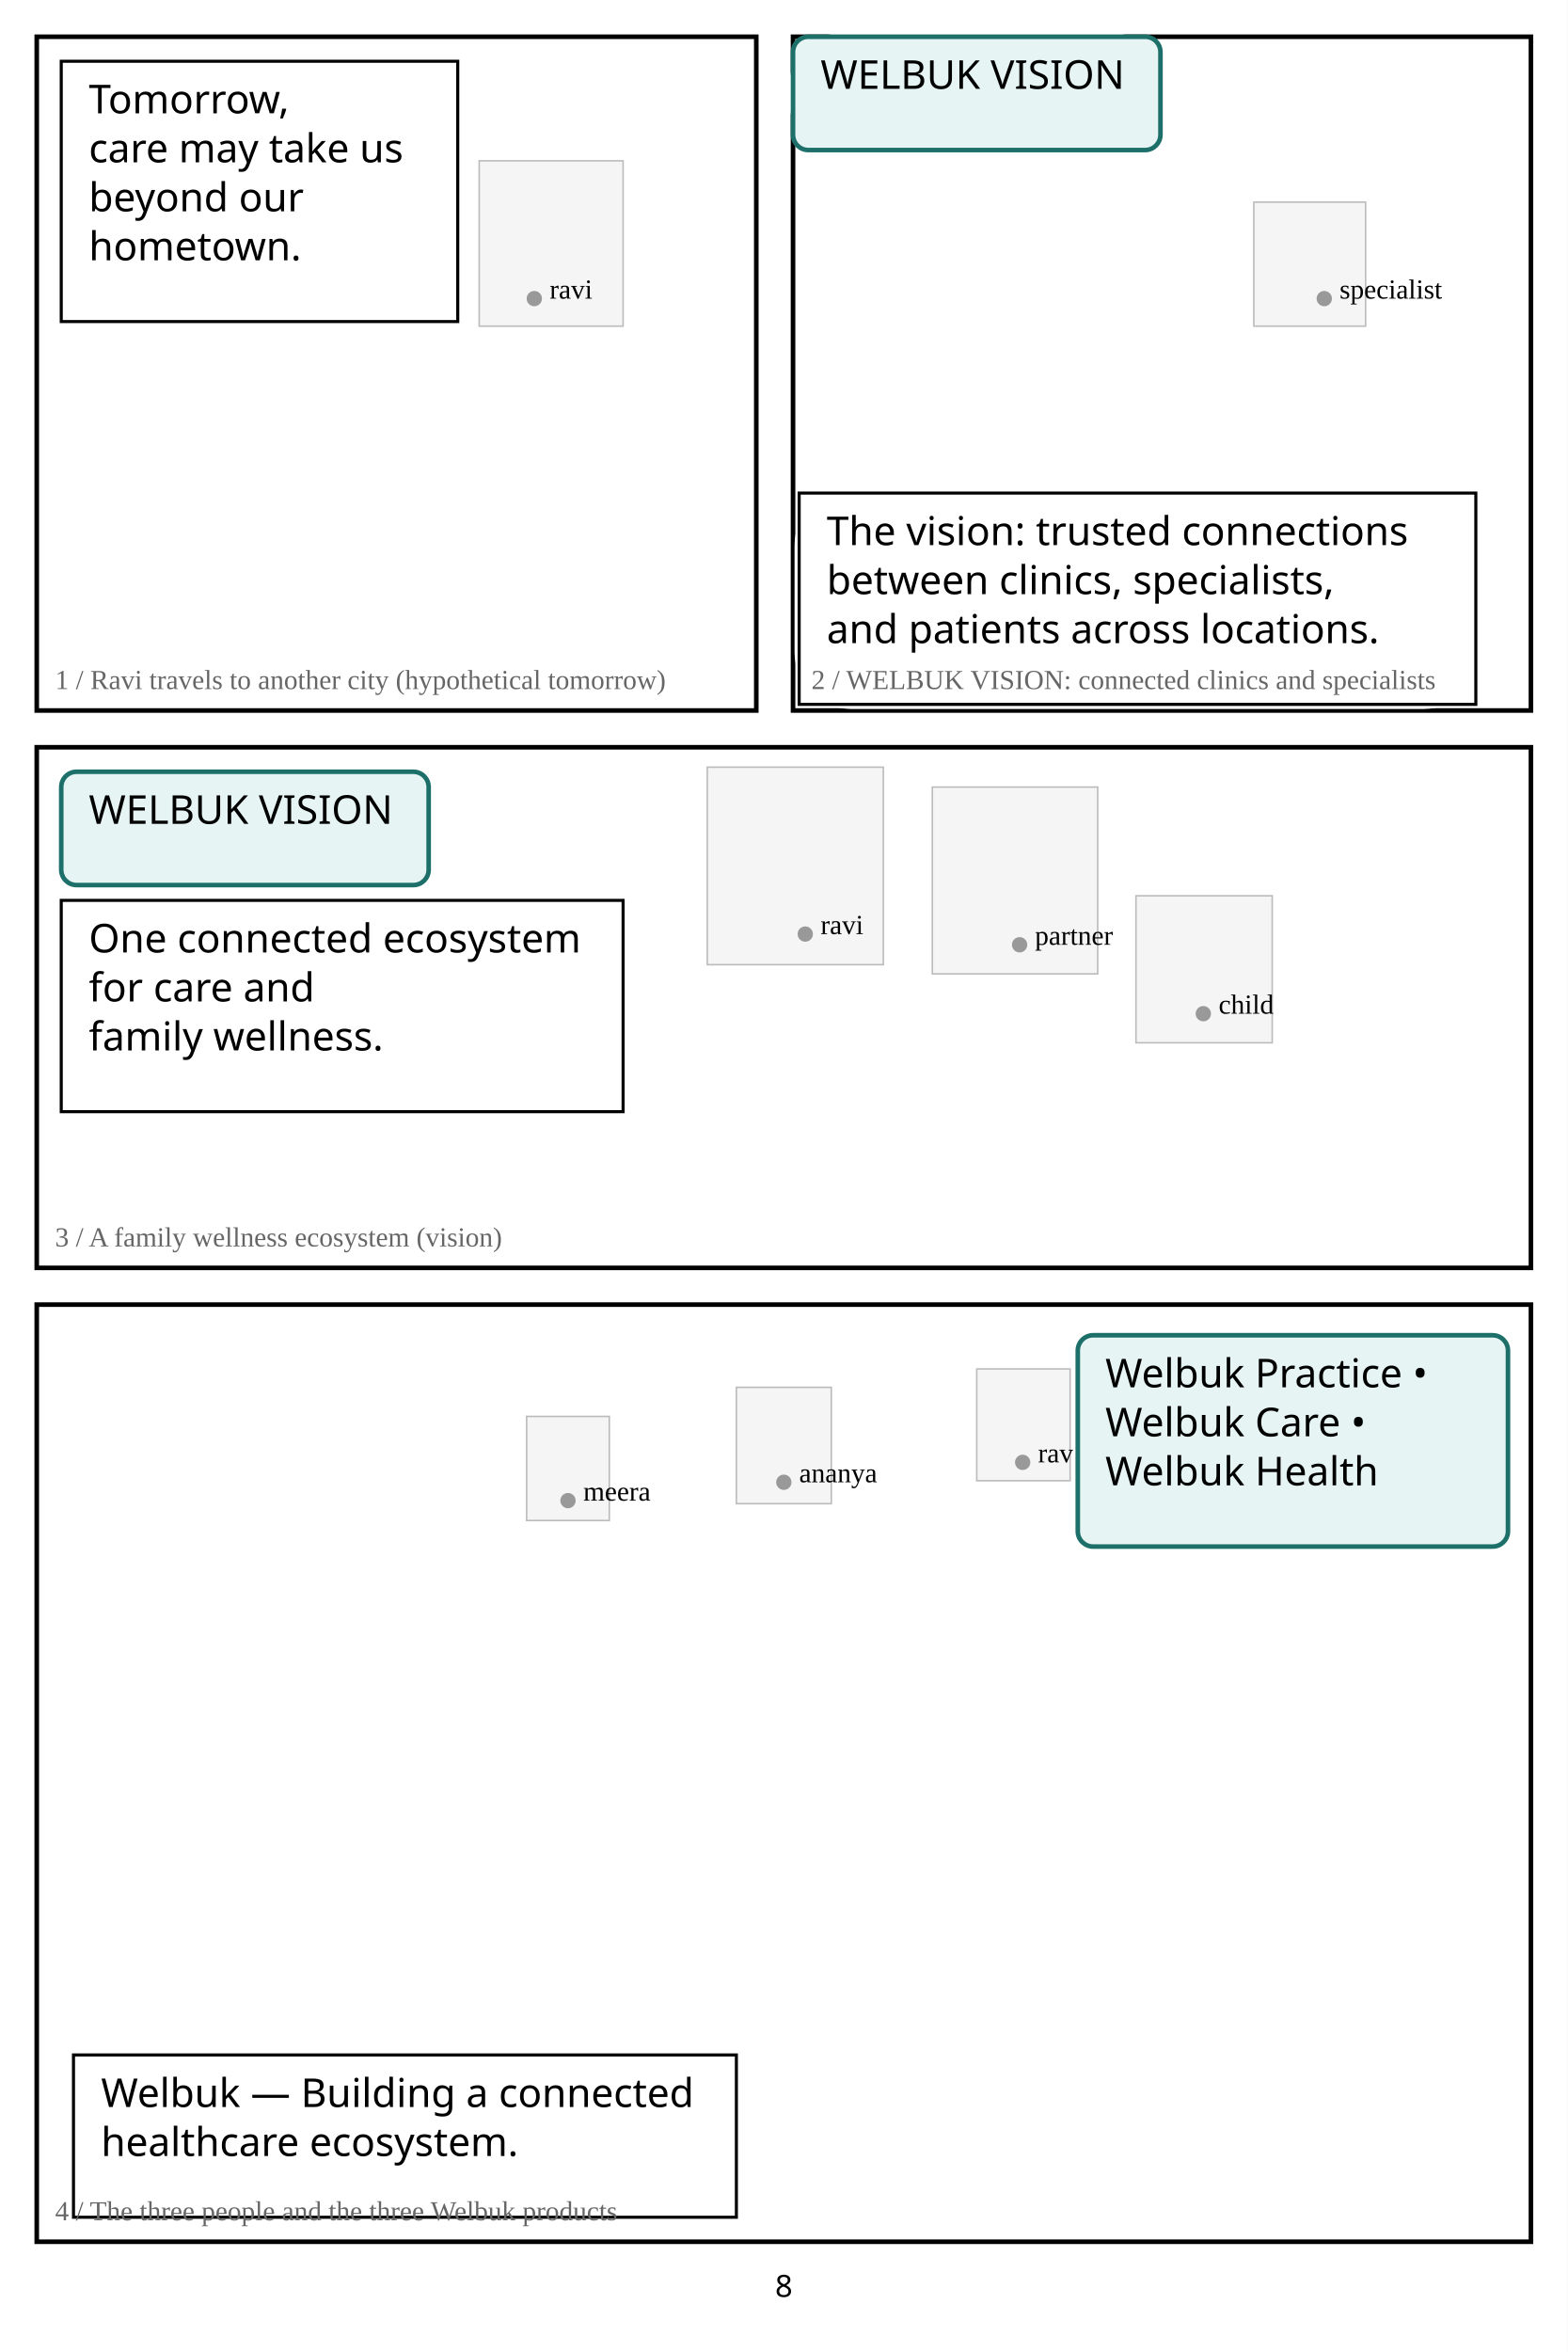
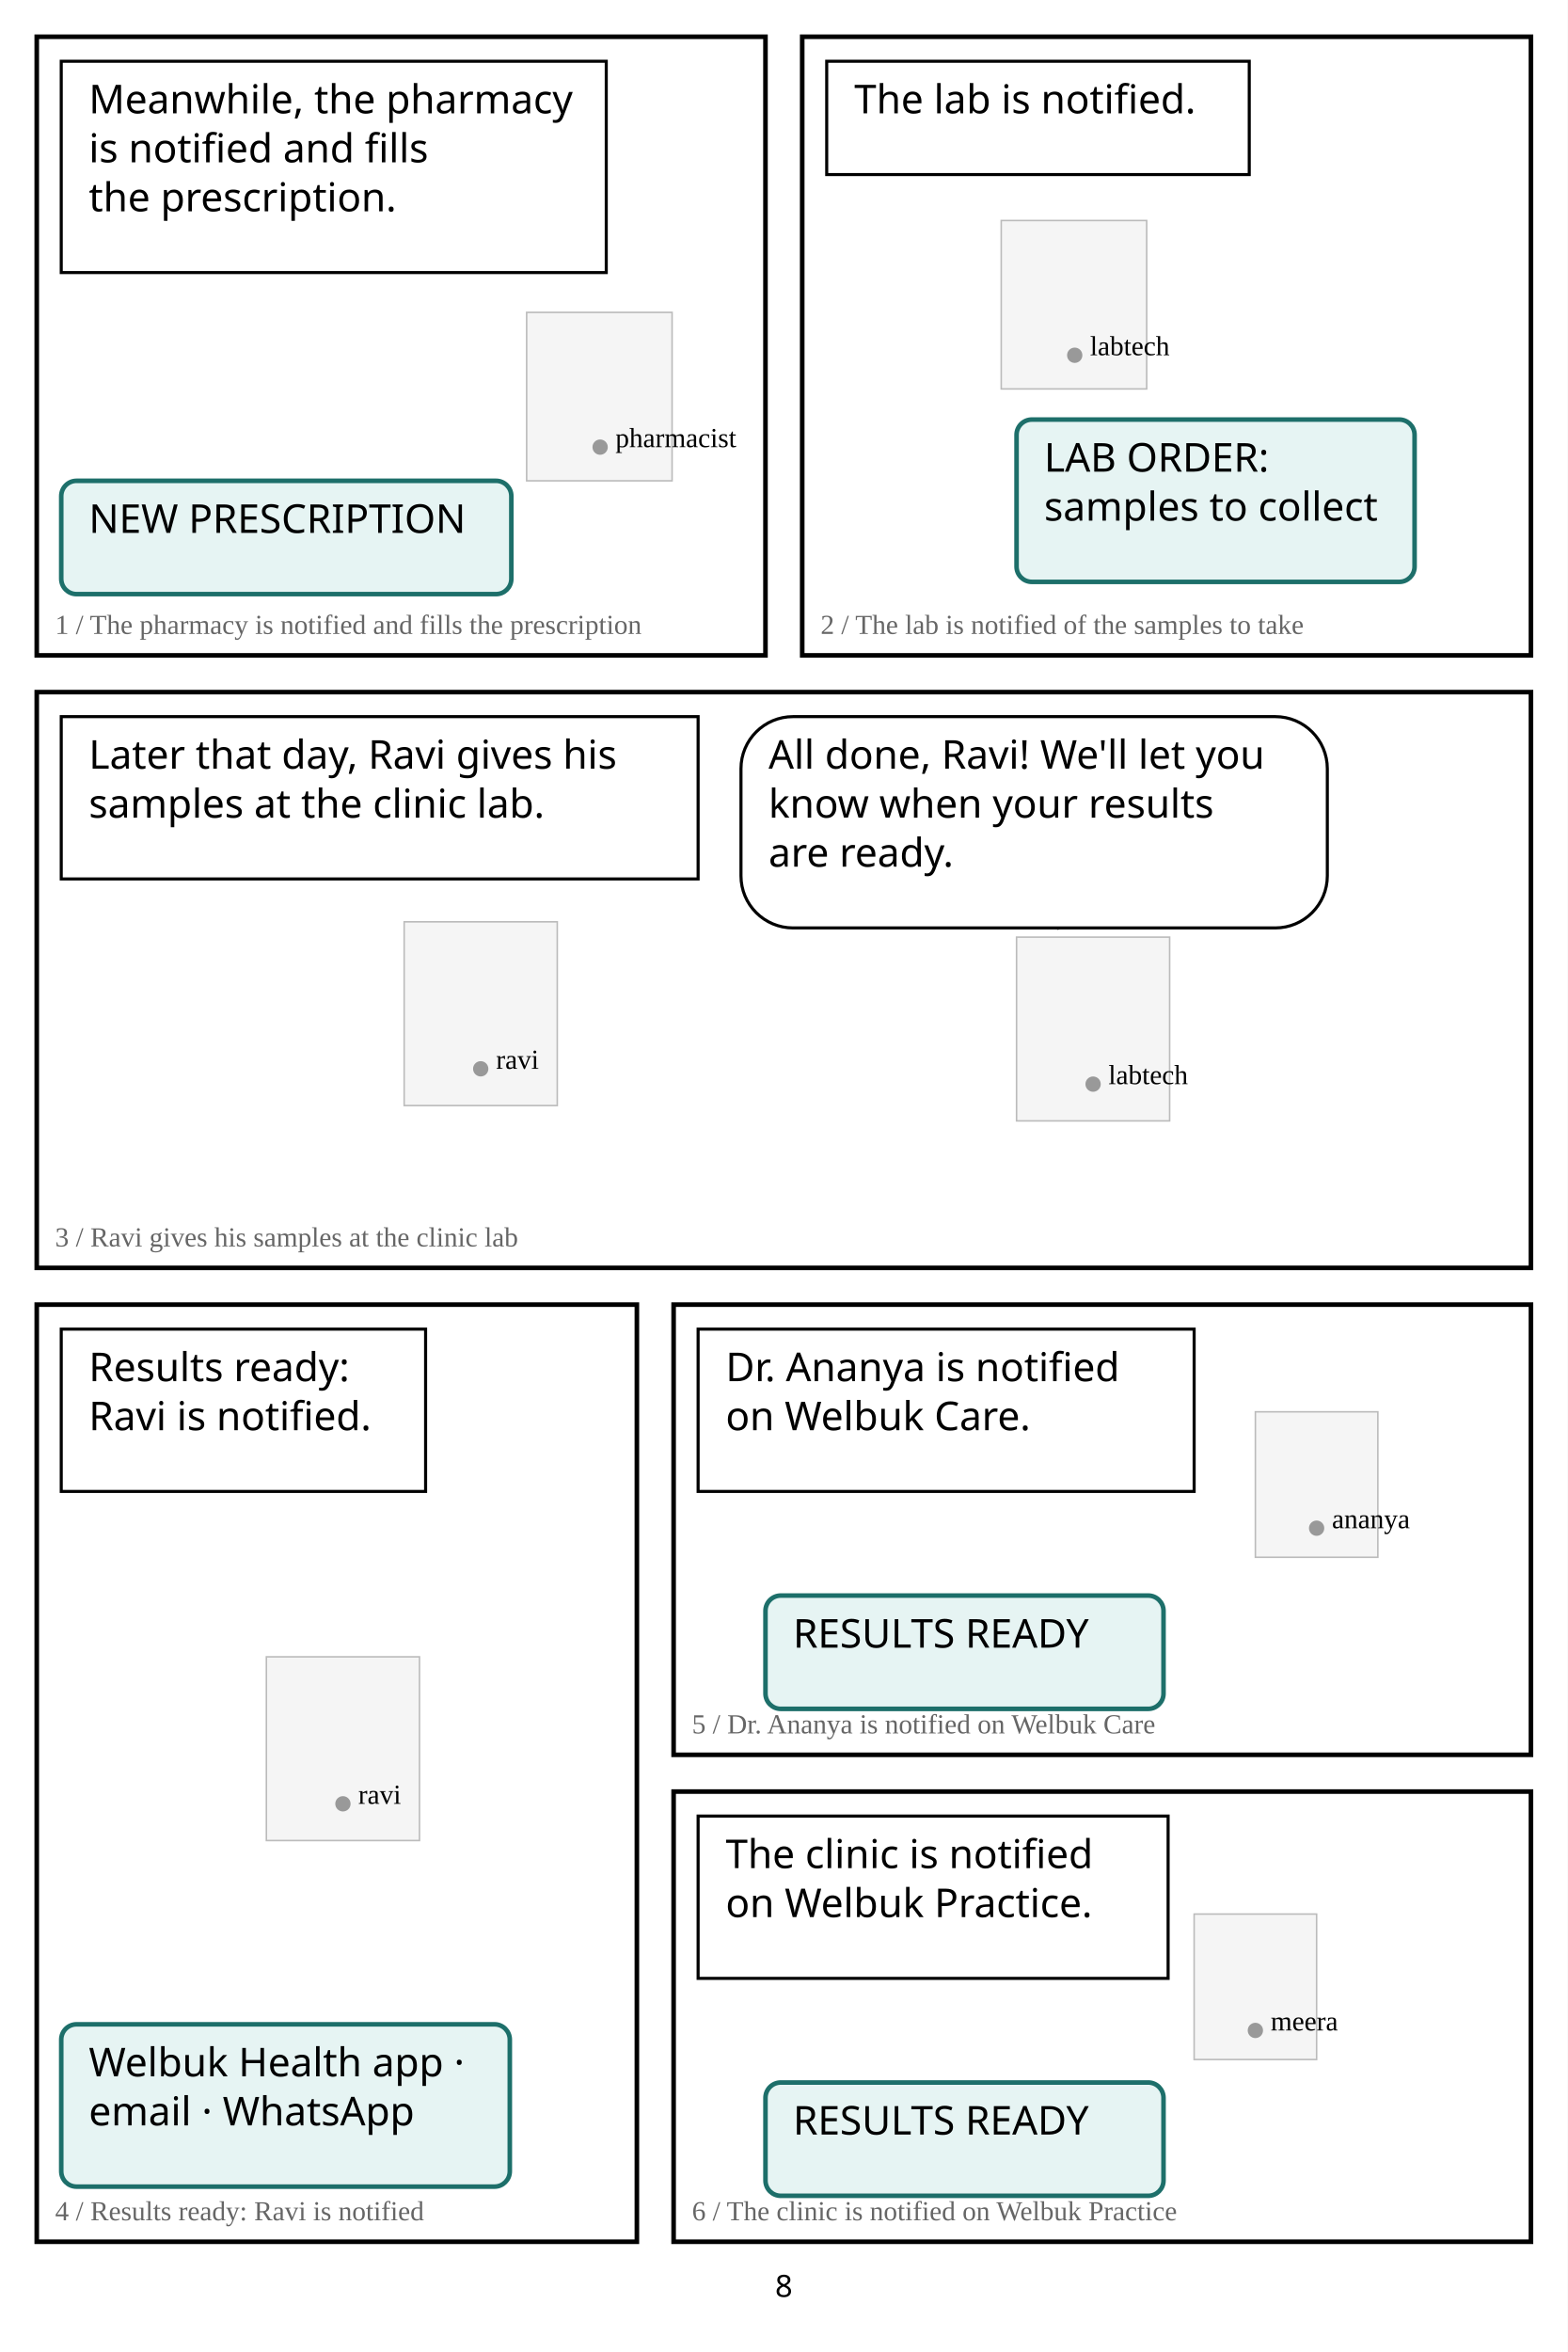
<svg xmlns="http://www.w3.org/2000/svg" width="1024" height="1536" viewBox="0 0 1024 1536">
  <rect width="1024" height="1536" fill="white" />
-   <rect x="313" y="105" width="94" height="108" fill="#f5f5f5" stroke="#bbb" />
-   <circle cx="349" cy="195" r="5" fill="#999" />
-   <text x="359" y="195" font-size="18">ravi</text>
-   <rect x="24" y="24" width="470" height="440" fill="none" stroke="black" stroke-width="3" />
-   <rect x="40" y="40" width="259" height="170" rx="34" fill="white" stroke="white" stroke-width="6" />
-   <rect x="40" y="40" width="259" height="170" fill="white" stroke="black" stroke-width="2" />
-   <text x="58" y="74" font-family="Meiryo,MS Gothic,sans-serif" font-size="26" fill="black">Tomorrow, </text>
-   <text x="58" y="106" font-family="Meiryo,MS Gothic,sans-serif" font-size="26" fill="black">care may take us </text>
-   <text x="58" y="138" font-family="Meiryo,MS Gothic,sans-serif" font-size="26" fill="black">beyond our </text>
-   <text x="58" y="170" font-family="Meiryo,MS Gothic,sans-serif" font-size="26" fill="black">hometown.</text>
-   <text x="36" y="450" font-size="18" fill="#666">1 / Ravi travels to another city (hypothetical tomorrow)</text>
-   <rect x="819" y="132" width="73" height="81" fill="#f5f5f5" stroke="#bbb" />
-   <circle cx="865" cy="195" r="5" fill="#999" />
-   <text x="875" y="195" font-size="18">specialist</text>
-   <rect x="518" y="24" width="482" height="440" fill="none" stroke="black" stroke-width="3" />
-   <rect x="518" y="24" width="240" height="74" rx="34" fill="white" stroke="white" stroke-width="6" />
-   <rect x="522" y="322" width="442" height="138" rx="34" fill="white" stroke="white" stroke-width="6" />
-   <rect x="518" y="24" width="240" height="74" rx="10" fill="#e6f4f3" stroke="#1d6f6a" stroke-width="3" />
-   <text x="536" y="58" font-family="Meiryo,MS Gothic,sans-serif" font-size="26" fill="black">WELBUK VISION</text>
-   <rect x="522" y="322" width="442" height="138" fill="white" stroke="black" stroke-width="2" />
-   <text x="540" y="356" font-family="Meiryo,MS Gothic,sans-serif" font-size="26" fill="black">The vision: trusted connections </text>
-   <text x="540" y="388" font-family="Meiryo,MS Gothic,sans-serif" font-size="26" fill="black">between clinics, specialists, </text>
-   <text x="540" y="420" font-family="Meiryo,MS Gothic,sans-serif" font-size="26" fill="black">and patients across locations.</text>
-   <text x="530" y="450" font-size="18" fill="#666">2 / WELBUK VISION: connected clinics and specialists</text>
-   <rect x="462" y="501" width="115" height="129" fill="#f5f5f5" stroke="#bbb" />
-   <circle cx="526" cy="610" r="5" fill="#999" />
-   <text x="536" y="610" font-size="18">ravi</text>
-   <rect x="609" y="514" width="108" height="122" fill="#f5f5f5" stroke="#bbb" />
-   <circle cx="666" cy="617" r="5" fill="#999" />
-   <text x="676" y="617" font-size="18">partner</text>
-   <rect x="742" y="585" width="89" height="96" fill="#f5f5f5" stroke="#bbb" />
-   <circle cx="786" cy="662" r="5" fill="#999" />
-   <text x="796" y="662" font-size="18">child</text>
-   <rect x="24" y="488" width="976" height="340" fill="none" stroke="black" stroke-width="3" />
-   <rect x="40" y="504" width="240" height="74" rx="34" fill="white" stroke="white" stroke-width="6" />
-   <rect x="40" y="588" width="367" height="138" rx="34" fill="white" stroke="white" stroke-width="6" />
-   <rect x="40" y="504" width="240" height="74" rx="10" fill="#e6f4f3" stroke="#1d6f6a" stroke-width="3" />
-   <text x="58" y="538" font-family="Meiryo,MS Gothic,sans-serif" font-size="26" fill="black">WELBUK VISION</text>
-   <rect x="40" y="588" width="367" height="138" fill="white" stroke="black" stroke-width="2" />
-   <text x="58" y="622" font-family="Meiryo,MS Gothic,sans-serif" font-size="26" fill="black">One connected ecosystem </text>
-   <text x="58" y="654" font-family="Meiryo,MS Gothic,sans-serif" font-size="26" fill="black">for care and </text>
-   <text x="58" y="686" font-family="Meiryo,MS Gothic,sans-serif" font-size="26" fill="black">family wellness.</text>
-   <text x="36" y="814" font-size="18" fill="#666">3 / A family wellness ecosystem (vision)</text>
-   <rect x="344" y="925" width="54" height="68" fill="#f5f5f5" stroke="#bbb" />
-   <circle cx="371" cy="980" r="5" fill="#999" />
-   <text x="381" y="980" font-size="18">meera</text>
-   <rect x="481" y="906" width="62" height="76" fill="#f5f5f5" stroke="#bbb" />
-   <circle cx="512" cy="968" r="5" fill="#999" />
-   <text x="522" y="968" font-size="18">ananya</text>
-   <rect x="638" y="894" width="61" height="73" fill="#f5f5f5" stroke="#bbb" />
-   <circle cx="668" cy="955" r="5" fill="#999" />
-   <text x="678" y="955" font-size="18">ravi</text>
-   <rect x="24" y="852" width="976" height="612" fill="none" stroke="black" stroke-width="3" />
-   <rect x="704" y="872" width="281" height="138" rx="34" fill="white" stroke="white" stroke-width="6" />
-   <rect x="48" y="1342" width="433" height="106" rx="34" fill="white" stroke="white" stroke-width="6" />
-   <rect x="704" y="872" width="281" height="138" rx="10" fill="#e6f4f3" stroke="#1d6f6a" stroke-width="3" />
-   <text x="722" y="906" font-family="Meiryo,MS Gothic,sans-serif" font-size="26" fill="black">Welbuk Practice • </text>
-   <text x="722" y="938" font-family="Meiryo,MS Gothic,sans-serif" font-size="26" fill="black">Welbuk Care • </text>
-   <text x="722" y="970" font-family="Meiryo,MS Gothic,sans-serif" font-size="26" fill="black">Welbuk Health</text>
-   <rect x="48" y="1342" width="433" height="106" fill="white" stroke="black" stroke-width="2" />
-   <text x="66" y="1376" font-family="Meiryo,MS Gothic,sans-serif" font-size="26" fill="black">Welbuk — Building a connected </text>
-   <text x="66" y="1408" font-family="Meiryo,MS Gothic,sans-serif" font-size="26" fill="black">healthcare ecosystem.</text>
-   <text x="36" y="1450" font-size="18" fill="#666">4 / The three people and the three Welbuk products</text>
+   <rect x="344" y="204" width="95" height="110" fill="#f5f5f5" stroke="#bbb" />
+   <circle cx="392" cy="292" r="5" fill="#999" />
+   <text x="402" y="292" font-size="18">pharmacist</text>
+   <rect x="24" y="24" width="476" height="404" fill="none" stroke="black" stroke-width="3" />
+   <rect x="40" y="40" width="356" height="138" rx="34" fill="white" stroke="white" stroke-width="6" />
+   <rect x="40" y="314" width="294" height="74" rx="34" fill="white" stroke="white" stroke-width="6" />
+   <rect x="40" y="40" width="356" height="138" fill="white" stroke="black" stroke-width="2" />
+   <text x="58" y="74" font-family="Meiryo,MS Gothic,sans-serif" font-size="26" fill="black">Meanwhile, the pharmacy </text>
+   <text x="58" y="106" font-family="Meiryo,MS Gothic,sans-serif" font-size="26" fill="black">is notified and fills </text>
+   <text x="58" y="138" font-family="Meiryo,MS Gothic,sans-serif" font-size="26" fill="black">the prescription.</text>
+   <rect x="40" y="314" width="294" height="74" rx="10" fill="#e6f4f3" stroke="#1d6f6a" stroke-width="3" />
+   <text x="58" y="348" font-family="Meiryo,MS Gothic,sans-serif" font-size="26" fill="black">NEW PRESCRIPTION</text>
+   <text x="36" y="414" font-size="18" fill="#666">1 / The pharmacy is notified and fills the prescription</text>
+   <rect x="654" y="144" width="95" height="110" fill="#f5f5f5" stroke="#bbb" />
+   <circle cx="702" cy="232" r="5" fill="#999" />
+   <text x="712" y="232" font-size="18">labtech</text>
+   <rect x="524" y="24" width="476" height="404" fill="none" stroke="black" stroke-width="3" />
+   <rect x="540" y="40" width="276" height="74" rx="34" fill="white" stroke="white" stroke-width="6" />
+   <rect x="664" y="274" width="260" height="106" rx="34" fill="white" stroke="white" stroke-width="6" />
+   <rect x="540" y="40" width="276" height="74" fill="white" stroke="black" stroke-width="2" />
+   <text x="558" y="74" font-family="Meiryo,MS Gothic,sans-serif" font-size="26" fill="black">The lab is notified.</text>
+   <rect x="664" y="274" width="260" height="106" rx="10" fill="#e6f4f3" stroke="#1d6f6a" stroke-width="3" />
+   <text x="682" y="308" font-family="Meiryo,MS Gothic,sans-serif" font-size="26" fill="black">LAB ORDER: </text>
+   <text x="682" y="340" font-family="Meiryo,MS Gothic,sans-serif" font-size="26" fill="black">samples to collect</text>
+   <text x="536" y="414" font-size="18" fill="#666">2 / The lab is notified of the samples to take</text>
+   <rect x="264" y="602" width="100" height="120" fill="#f5f5f5" stroke="#bbb" />
+   <circle cx="314" cy="698" r="5" fill="#999" />
+   <text x="324" y="698" font-size="18">ravi</text>
+   <rect x="664" y="612" width="100" height="120" fill="#f5f5f5" stroke="#bbb" />
+   <circle cx="714" cy="708" r="5" fill="#999" />
+   <text x="724" y="708" font-size="18">labtech</text>
+   <rect x="24" y="452" width="976" height="376" fill="none" stroke="black" stroke-width="3" />
+   <rect x="40" y="468" width="416" height="106" rx="34" fill="white" stroke="white" stroke-width="6" />
+   <rect x="484" y="468" width="383" height="138" rx="34" fill="white" stroke="white" stroke-width="6" />
+   <path d="M 683.156 602.098 L 691.068 606.147 L 697.156 602.098 Z" fill="white" stroke="white" stroke-width="6" stroke-linejoin="round" />
+   <rect x="40" y="468" width="416" height="106" fill="white" stroke="black" stroke-width="2" />
+   <text x="58" y="502" font-family="Meiryo,MS Gothic,sans-serif" font-size="26" fill="black">Later that day, Ravi gives his </text>
+   <text x="58" y="534" font-family="Meiryo,MS Gothic,sans-serif" font-size="26" fill="black">samples at the clinic lab.</text>
+   <path data-speaker="labtech" d="M 683.156 602.098 L 691.068 606.147 L 697.156 602.098" fill="white" stroke="black" stroke-width="2" />
+   <rect x="484" y="468" width="383" height="138" rx="34" fill="white" stroke="black" stroke-width="2" />
+   <text x="502" y="502" font-family="Meiryo,MS Gothic,sans-serif" font-size="26" fill="black">All done, Ravi! We'll let you </text>
+   <text x="502" y="534" font-family="Meiryo,MS Gothic,sans-serif" font-size="26" fill="black">know when your results </text>
+   <text x="502" y="566" font-family="Meiryo,MS Gothic,sans-serif" font-size="26" fill="black">are ready.</text>
+   <text x="36" y="814" font-size="18" fill="#666">3 / Ravi gives his samples at the clinic lab</text>
+   <rect x="174" y="1082" width="100" height="120" fill="#f5f5f5" stroke="#bbb" />
+   <circle cx="224" cy="1178" r="5" fill="#999" />
+   <text x="234" y="1178" font-size="18">ravi</text>
+   <rect x="24" y="852" width="392" height="612" fill="none" stroke="black" stroke-width="3" />
+   <rect x="40" y="868" width="238" height="106" rx="34" fill="white" stroke="white" stroke-width="6" />
+   <rect x="40" y="1322" width="293" height="106" rx="34" fill="white" stroke="white" stroke-width="6" />
+   <rect x="40" y="868" width="238" height="106" fill="white" stroke="black" stroke-width="2" />
+   <text x="58" y="902" font-family="Meiryo,MS Gothic,sans-serif" font-size="26" fill="black">Results ready: </text>
+   <text x="58" y="934" font-family="Meiryo,MS Gothic,sans-serif" font-size="26" fill="black">Ravi is notified.</text>
+   <rect x="40" y="1322" width="293" height="106" rx="10" fill="#e6f4f3" stroke="#1d6f6a" stroke-width="3" />
+   <text x="58" y="1356" font-family="Meiryo,MS Gothic,sans-serif" font-size="26" fill="black">Welbuk Health app · </text>
+   <text x="58" y="1388" font-family="Meiryo,MS Gothic,sans-serif" font-size="26" fill="black">email · WhatsApp</text>
+   <text x="36" y="1450" font-size="18" fill="#666">4 / Results ready: Ravi is notified</text>
+   <rect x="820" y="922" width="80" height="95" fill="#f5f5f5" stroke="#bbb" />
+   <circle cx="860" cy="998" r="5" fill="#999" />
+   <text x="870" y="998" font-size="18">ananya</text>
+   <rect x="440" y="852" width="560" height="294" fill="none" stroke="black" stroke-width="3" />
+   <rect x="456" y="868" width="324" height="106" rx="34" fill="white" stroke="white" stroke-width="6" />
+   <rect x="500" y="1042" width="260" height="74" rx="34" fill="white" stroke="white" stroke-width="6" />
+   <rect x="456" y="868" width="324" height="106" fill="white" stroke="black" stroke-width="2" />
+   <text x="474" y="902" font-family="Meiryo,MS Gothic,sans-serif" font-size="26" fill="black">Dr. Ananya is notified </text>
+   <text x="474" y="934" font-family="Meiryo,MS Gothic,sans-serif" font-size="26" fill="black">on Welbuk Care.</text>
+   <rect x="500" y="1042" width="260" height="74" rx="10" fill="#e6f4f3" stroke="#1d6f6a" stroke-width="3" />
+   <text x="518" y="1076" font-family="Meiryo,MS Gothic,sans-serif" font-size="26" fill="black">RESULTS READY</text>
+   <text x="452" y="1132" font-size="18" fill="#666">5 / Dr. Ananya is notified on Welbuk Care</text>
+   <rect x="780" y="1250" width="80" height="95" fill="#f5f5f5" stroke="#bbb" />
+   <circle cx="820" cy="1326" r="5" fill="#999" />
+   <text x="830" y="1326" font-size="18">meera</text>
+   <rect x="440" y="1170" width="560" height="294" fill="none" stroke="black" stroke-width="3" />
+   <rect x="456" y="1186" width="307" height="106" rx="34" fill="white" stroke="white" stroke-width="6" />
+   <rect x="500" y="1360" width="260" height="74" rx="34" fill="white" stroke="white" stroke-width="6" />
+   <rect x="456" y="1186" width="307" height="106" fill="white" stroke="black" stroke-width="2" />
+   <text x="474" y="1220" font-family="Meiryo,MS Gothic,sans-serif" font-size="26" fill="black">The clinic is notified </text>
+   <text x="474" y="1252" font-family="Meiryo,MS Gothic,sans-serif" font-size="26" fill="black">on Welbuk Practice.</text>
+   <rect x="500" y="1360" width="260" height="74" rx="10" fill="#e6f4f3" stroke="#1d6f6a" stroke-width="3" />
+   <text x="518" y="1394" font-family="Meiryo,MS Gothic,sans-serif" font-size="26" fill="black">RESULTS READY</text>
+   <text x="452" y="1450" font-size="18" fill="#666">6 / The clinic is notified on Welbuk Practice</text>
  <text x="512" y="1500" text-anchor="middle" font-family="sans-serif" font-size="20">8</text>
</svg>
